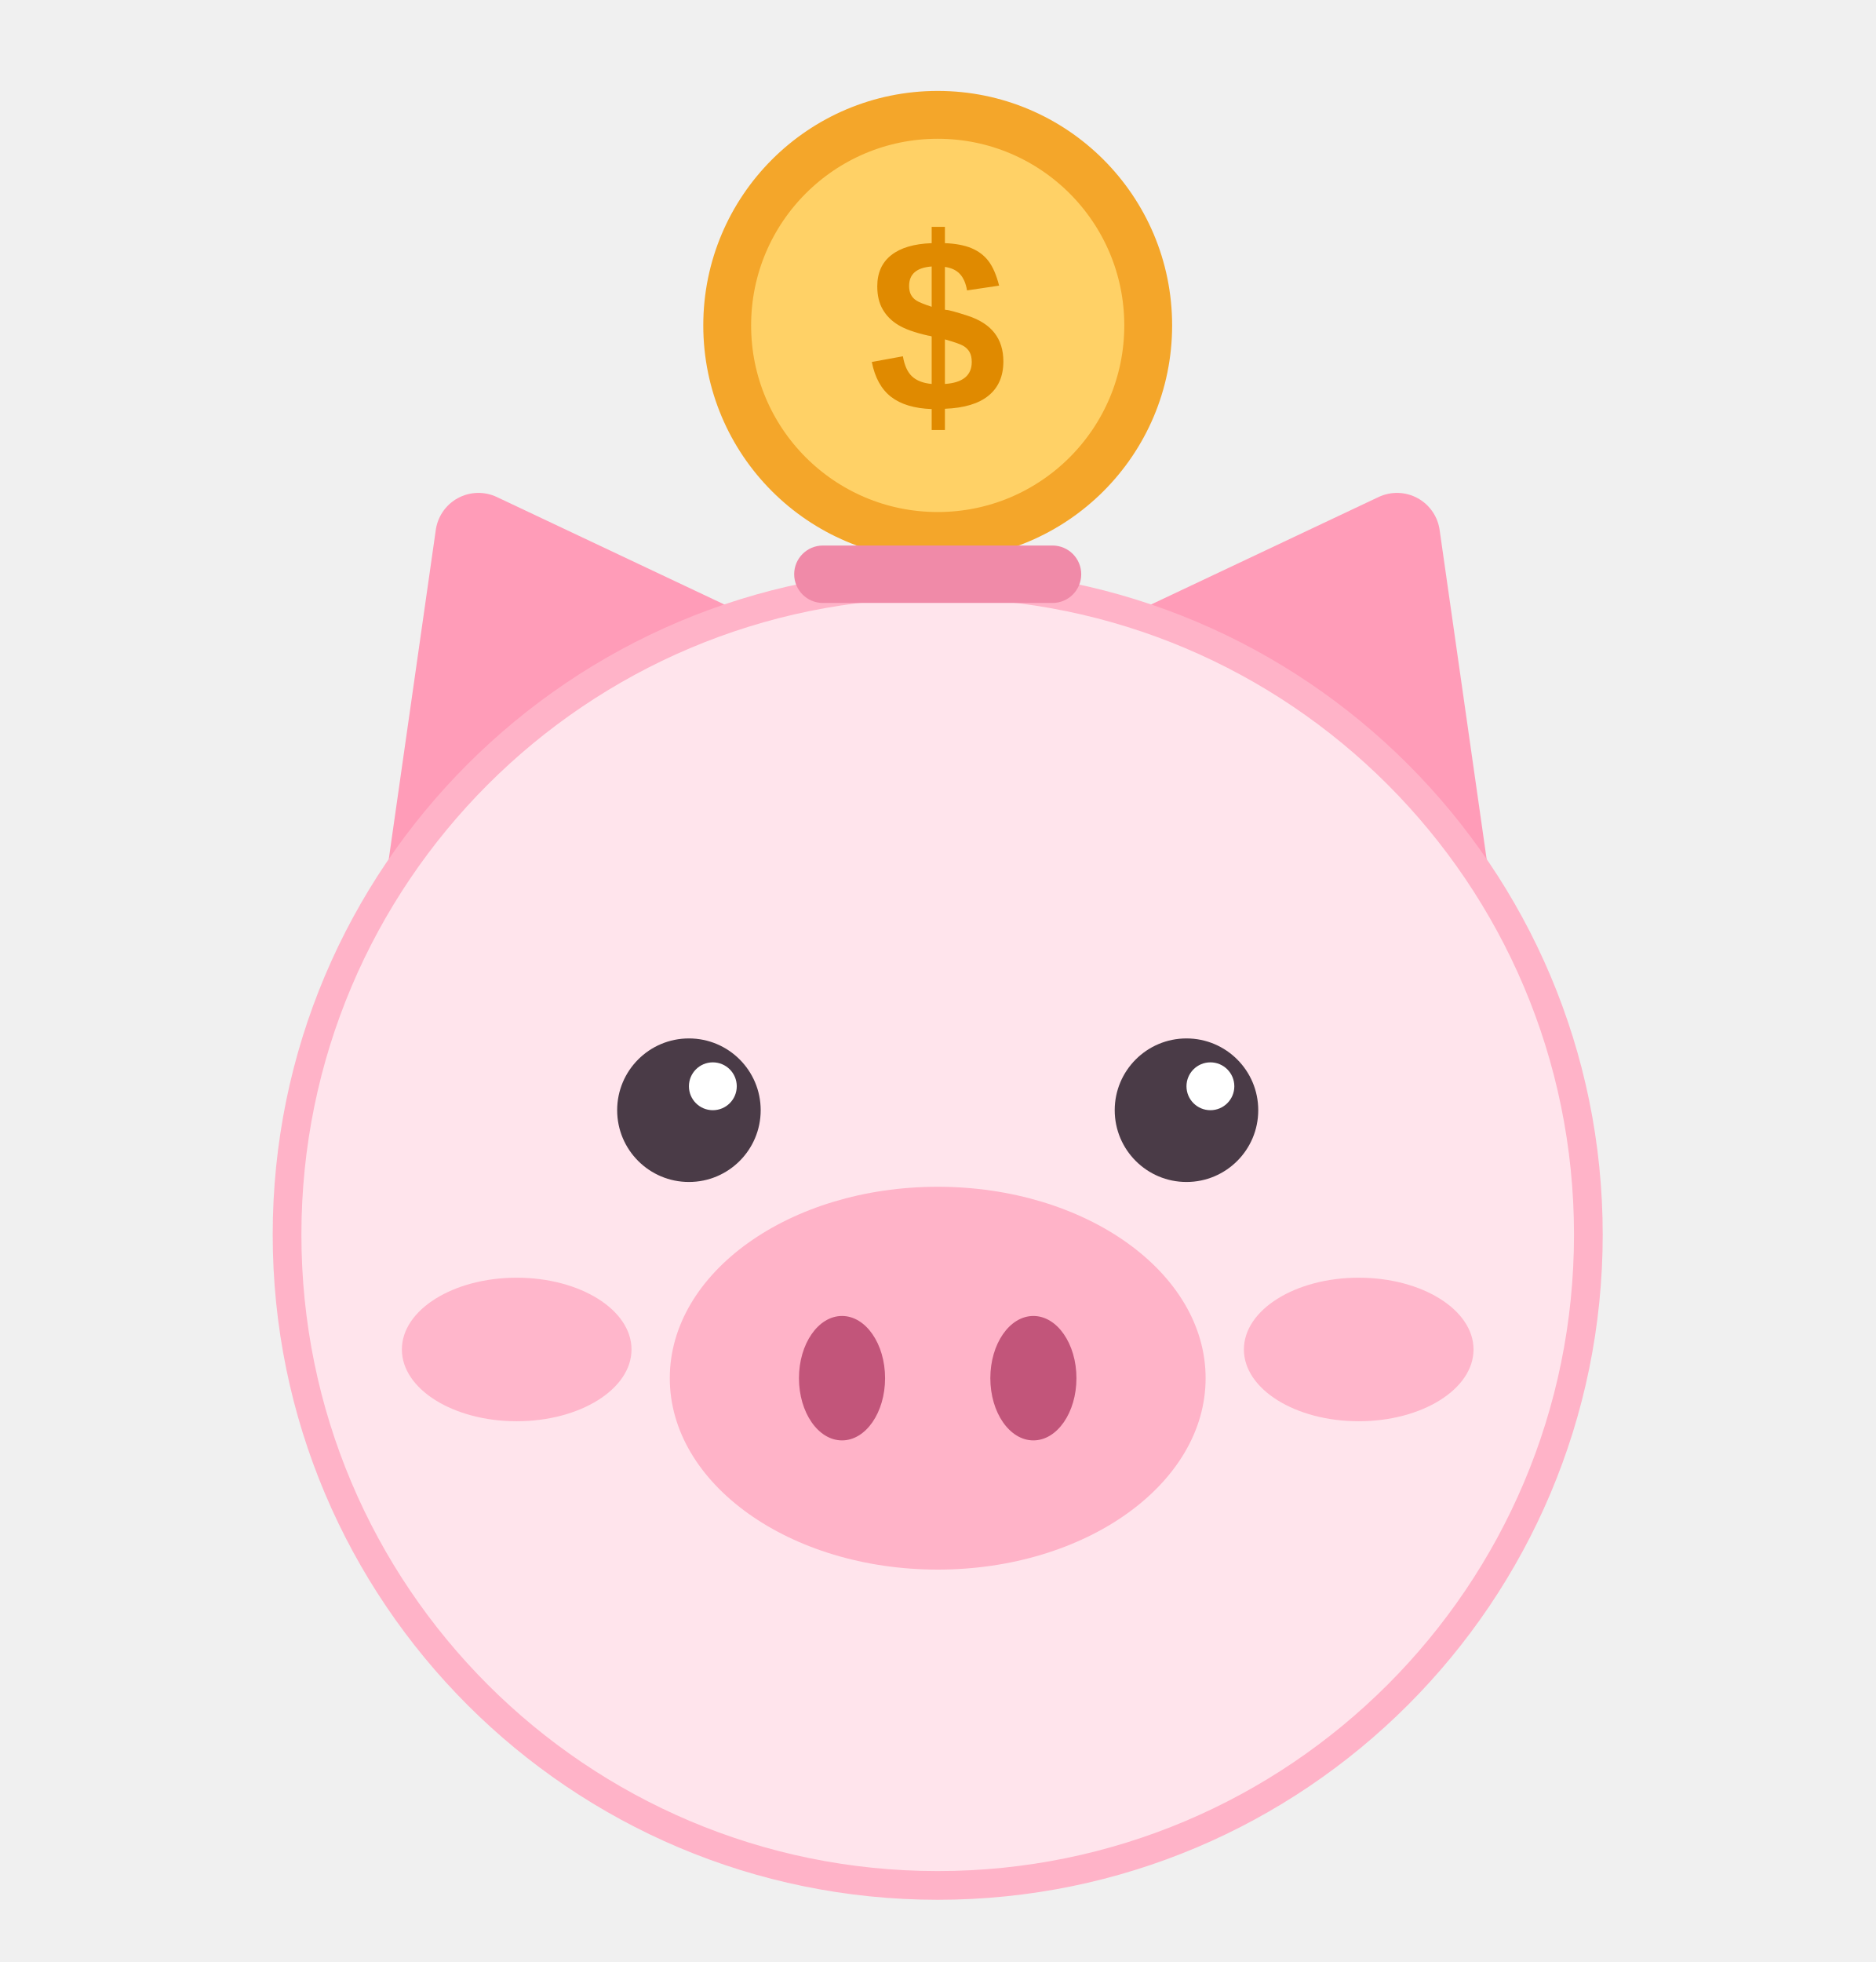
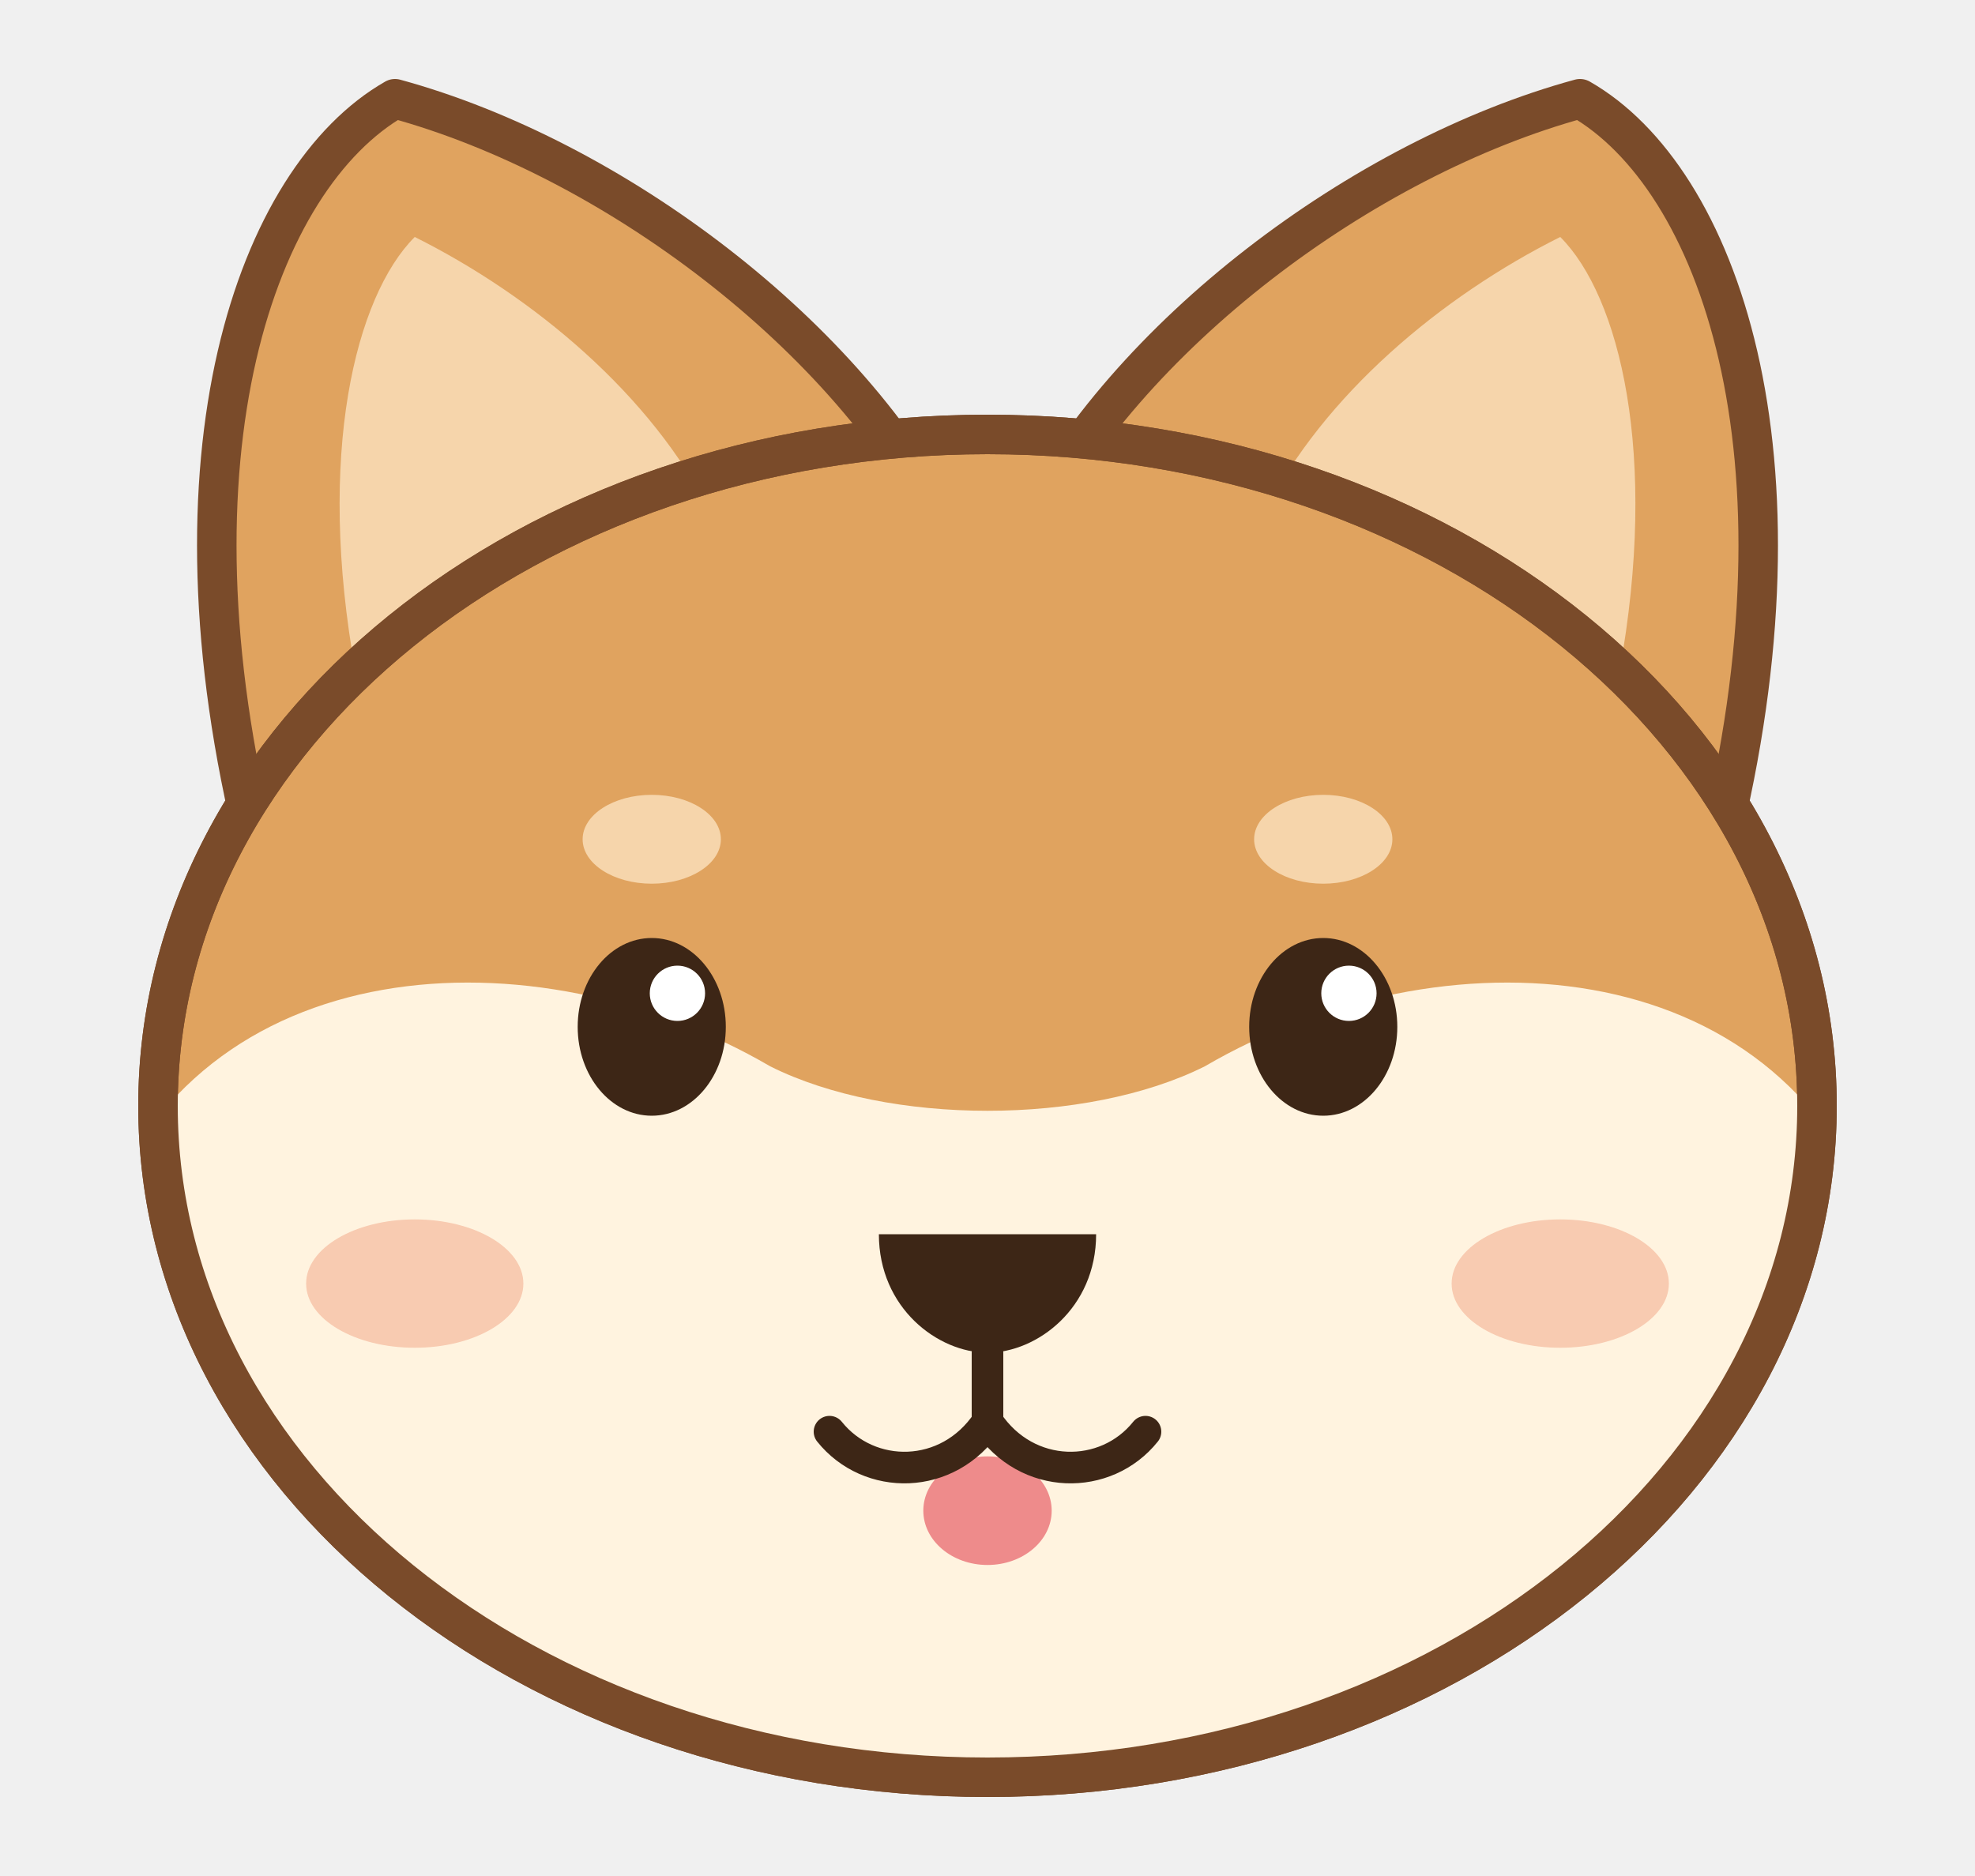
- <svg xmlns="http://www.w3.org/2000/svg" viewBox="60 50 392 410" width="392" height="410">
-   <g fill="#ff9cb8" stroke="#ff9cb8" stroke-width="18" stroke-linejoin="round">
-     <path d="M150 232 L160 162 L232 196 Z" />
-     <path d="M362 232 L352 162 L280 196 Z" />
+ <svg xmlns="http://www.w3.org/2000/svg" viewBox="0 0 200 190" width="200" height="190">
+   <defs>
+     <clipPath id="head">
+       <ellipse cx="100" cy="112" rx="84" ry="68" />
+     </clipPath>
+   </defs>
+   <g stroke="#7a4b2a" stroke-width="4" stroke-linejoin="round" stroke-linecap="round">
+     <path d="M26 86 C16 46 26 18 40 10 C62 16 86 34 96 54 Z" fill="#e0a35f" />
+     <path d="M174 86 C184 46 174 18 160 10 C138 16 114 34 104 54 Z" fill="#e0a35f" />
+     <path d="M36 68 C32 46 36 30 42 24 C54 30 66 40 72 52 Z" fill="#f6d5ab" stroke="none" />
+     <path d="M164 68 C168 46 164 30 158 24 C146 30 134 40 128 52 Z" fill="#f6d5ab" stroke="none" />
+     <ellipse cx="100" cy="112" rx="84" ry="68" fill="#e0a35f" />
+     <g clip-path="url(#head)" stroke="none">
+       <path d="M10 124 C20 96 54 94 78 108 C90 114 110 114 122 108 C146 94 180 96 190 124 L190 190 L10 190 Z" fill="#fff3df" />
+     </g>
+     <ellipse cx="100" cy="112" rx="84" ry="68" fill="none" />
  </g>
-   <circle cx="256" cy="308" r="136" fill="#ffe4ec" stroke="#ffb3c8" stroke-width="6" />
-   <circle cx="256" cy="118" r="44" fill="#ffd166" stroke="#f4a62a" stroke-width="10" />
-   <text x="256" y="136" font-family="Arial, sans-serif" font-size="52" font-weight="700" text-anchor="middle" fill="#e08a00">$</text>
-   <rect x="226" y="164" width="60" height="12" rx="6" fill="#f08aa8" />
-   <ellipse cx="256" cy="338" rx="56" ry="40" fill="#ffb3c8" />
-   <ellipse cx="236" cy="338" rx="9" ry="13" fill="#c2557a" />
-   <ellipse cx="276" cy="338" rx="9" ry="13" fill="#c2557a" />
-   <circle cx="204" cy="282" r="15" fill="#4a3b47" />
-   <circle cx="308" cy="282" r="15" fill="#4a3b47" />
-   <circle cx="209" cy="277" r="5" fill="#fff" />
-   <circle cx="313" cy="277" r="5" fill="#fff" />
-   <ellipse cx="168" cy="332" rx="24" ry="15" fill="#ff7fa1" opacity=".45" />
-   <ellipse cx="344" cy="332" rx="24" ry="15" fill="#ff7fa1" opacity=".45" />
+   <ellipse cx="66" cy="85" rx="7" ry="4.5" fill="#f6d5ab" />
+   <ellipse cx="134" cy="85" rx="7" ry="4.5" fill="#f6d5ab" />
+   <ellipse cx="66" cy="104" rx="7.5" ry="9" fill="#3d2616" />
+   <ellipse cx="134" cy="104" rx="7.5" ry="9" fill="#3d2616" />
+   <circle cx="68.6" cy="100.6" r="2.8" fill="#fff" />
+   <circle cx="136.6" cy="100.6" r="2.8" fill="#fff" />
+   <ellipse cx="42" cy="130" rx="11" ry="6.5" fill="#f2a98a" opacity=".55" />
+   <ellipse cx="158" cy="130" rx="11" ry="6.5" fill="#f2a98a" opacity=".55" />
+   <ellipse cx="100" cy="153" rx="6.5" ry="5.5" fill="#ee8b8b" />
+   <path d="M89 125 h22 c0 7.5 -6 12 -11 12 c-5 0 -11 -4.5 -11 -12 z" fill="#3d2616" />
+   <path d="M100 137 v7 M100 144 c-4 6 -12 6 -16 1 M100 144 c4 6 12 6 16 1" fill="none" stroke="#3d2616" stroke-width="3.2" stroke-linecap="round" stroke-linejoin="round" />
</svg>
